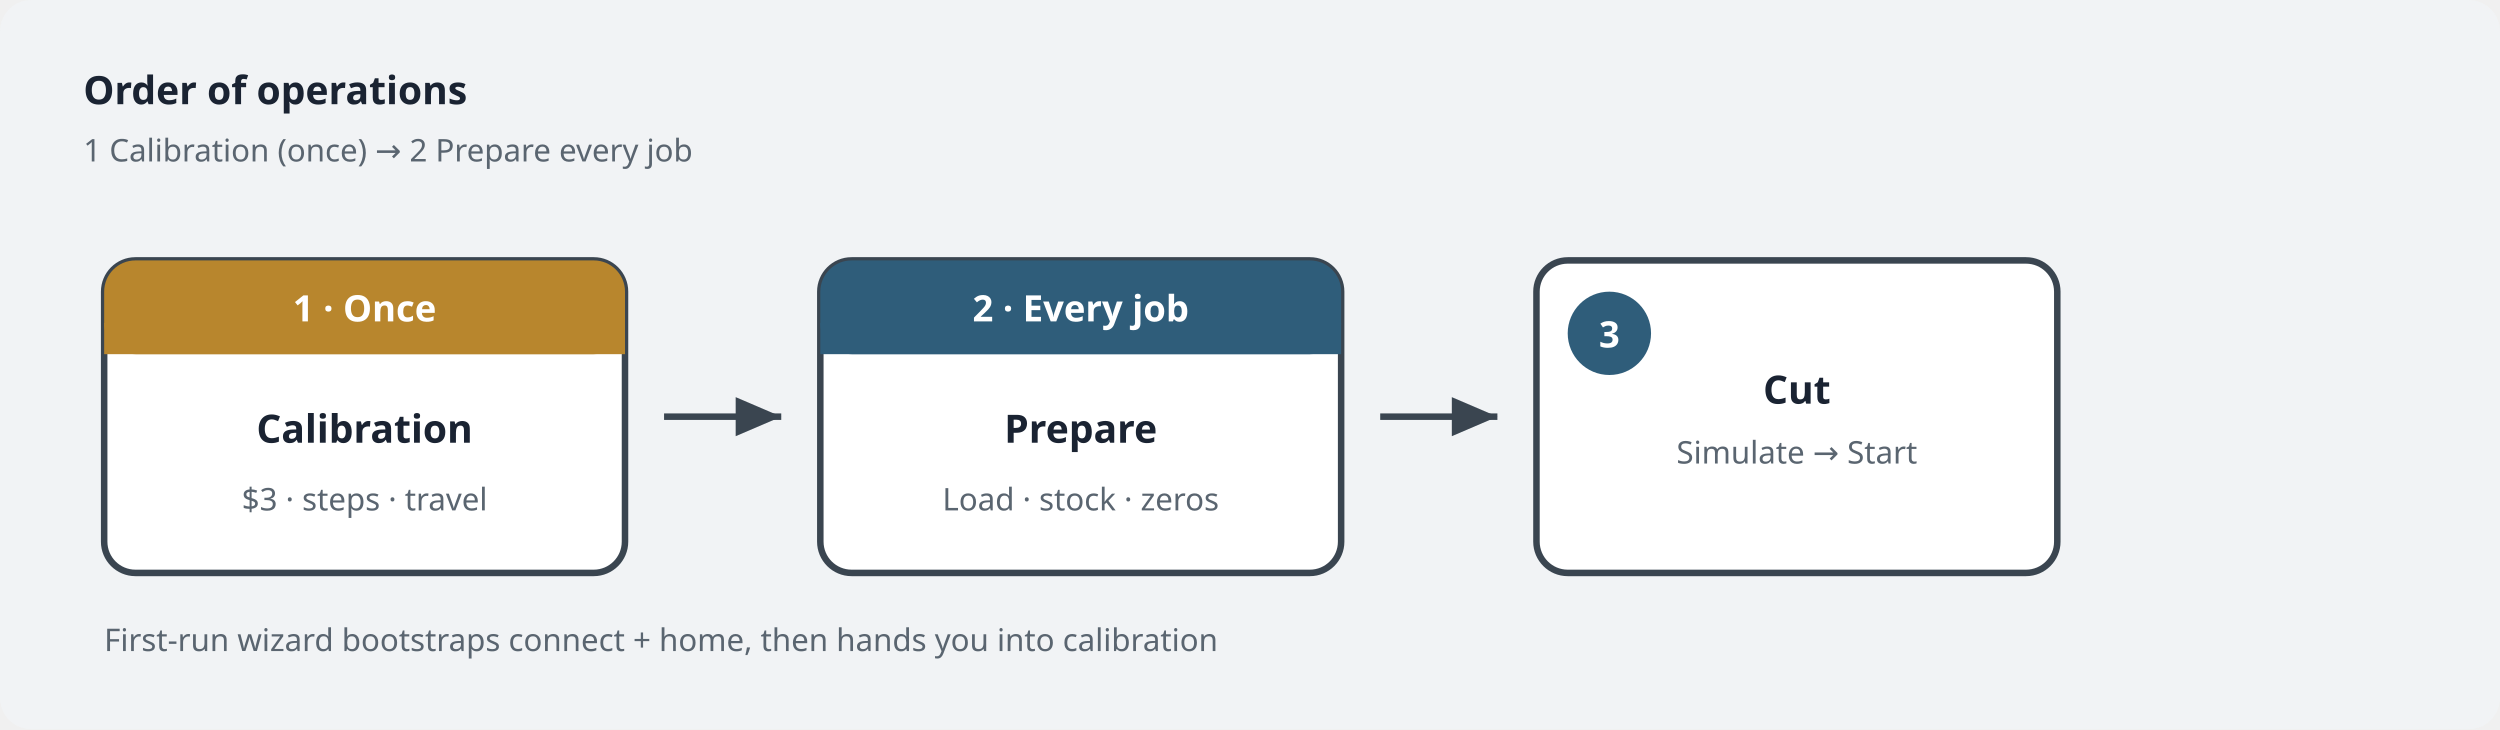
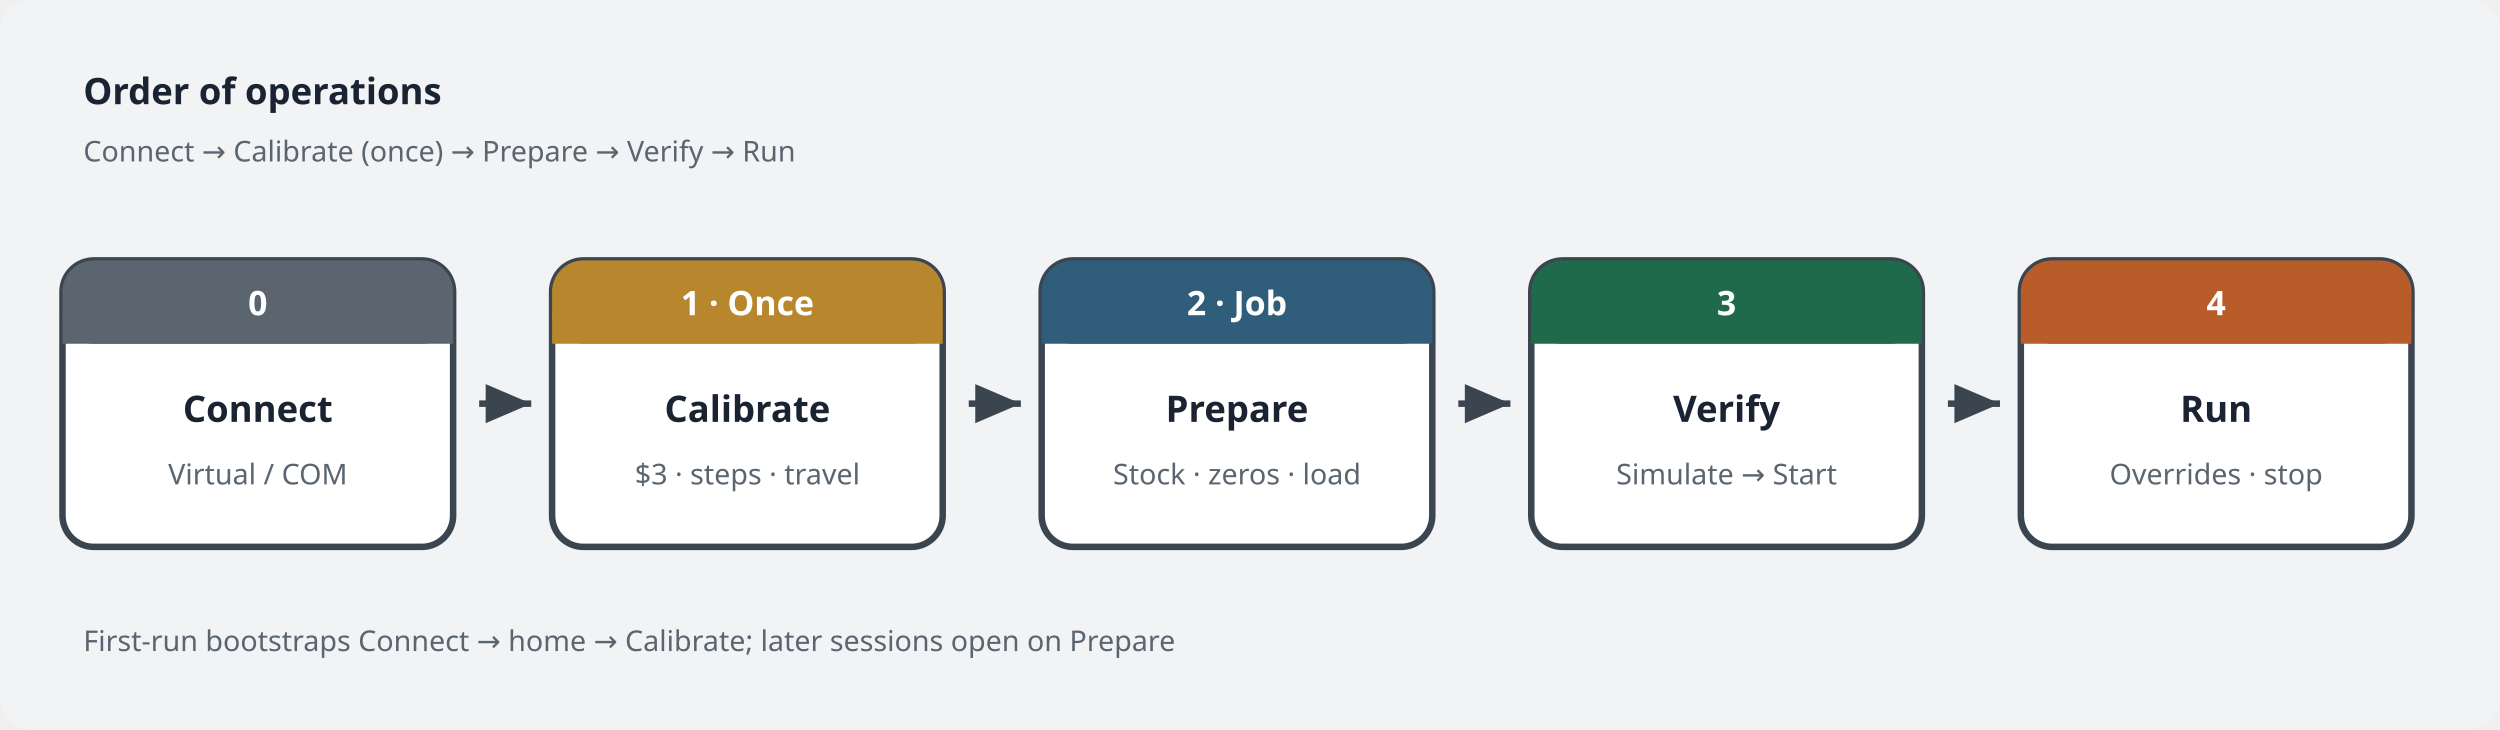
<svg xmlns="http://www.w3.org/2000/svg" viewBox="0 0 960 280" role="img" aria-labelledby="t d">
  <defs>
    <style>
      /* SharpCNC diagram type: UI stack on all text; avoid SVG Times default on .tiny/etc. */
      text, tspan { font-family: "Sora", system-ui, "Segoe UI", sans-serif; }
      .bg { fill: #f1f3f5; }
      .box { fill: #ffffff; stroke: #3a4550; stroke-width: 2.5; }
+       .c0 { fill: #5a6570; }
      .cal { fill: #b8862d; }
      .job { fill: #2f5d7a; }
-       .lab { font-family: "Sora", system-ui, "Segoe UI", sans-serif; fill: #1a2332; font-size: 15px; font-weight: 700; }
-       .tiny { font-size: 12px; fill: #5a6570; font-family: "Sora", system-ui, "Segoe UI", sans-serif; }
-       .w { fill: #ffffff; font-family: "Sora", system-ui, "Segoe UI", sans-serif; font-weight: 700; font-size: 14px; }
+       .ver { fill: #1f6a4a; }
+       .run { fill: #b85c2a; }
+       .lab { font-family: "Sora", system-ui, "Segoe UI", sans-serif; fill: #1a2332; font-size: 14px; font-weight: 700; }
+       .tiny { font-size: 11px; fill: #5a6570; font-family: "Sora", system-ui, "Segoe UI", sans-serif; }
+       .w { fill: #ffffff; font-family: "Sora", system-ui, "Segoe UI", sans-serif; font-weight: 700; font-size: 13px; }
      .arrow { stroke: #3a4550; stroke-width: 2.5; fill: none; marker-end: url(#a); }
    </style>
    <marker id="a" markerWidth="9" markerHeight="9" refX="7" refY="3" orient="auto">
      <path d="M0,0 L7,3 L0,6 Z" fill="#3a4550" />
    </marker>
  </defs>
  <rect class="bg" width="960" height="280" rx="12" />
  <text class="lab" x="32" y="40" font-size="20">Order of operations</text>
-   <text class="tiny" x="32" y="62">1 Calibration (once) → 2 Prepare every job</text>
-   <g transform="translate(40,100)">
-     <rect class="box" width="200" height="120" rx="12" />
-     <rect class="cal" width="200" height="36" rx="12" />
-     <rect class="cal" y="24" width="200" height="12" />
-     <text class="w" x="100" y="18" text-anchor="middle" dominant-baseline="central">1 · Once</text>
-     <text class="lab" x="100" y="70" text-anchor="middle">Calibration</text>
-     <text class="tiny" x="100" y="96" text-anchor="middle">$3 · steps · travel</text>
+   <text class="tiny" x="32" y="62">Connect → Calibrate (once) → Prepare → Verify → Run</text>
+   <g transform="translate(24,100)">
+     <rect class="box" width="150" height="110" rx="12" />
+     <rect class="c0" width="150" height="32" rx="12" />
+     <rect class="c0" y="20" width="150" height="12" />
+     <text class="w" x="75" y="16" text-anchor="middle" dominant-baseline="central">0</text>
+     <text class="lab" x="75" y="62" text-anchor="middle">Connect</text>
+     <text class="tiny" x="75" y="86" text-anchor="middle">Virtual / COM</text>
  </g>
-   <path class="arrow" d="M255 160 H300" />
-   <g transform="translate(315,100)">
-     <rect class="box" width="200" height="120" rx="12" />
-     <rect class="job" width="200" height="36" rx="12" />
-     <rect class="job" y="24" width="200" height="12" />
-     <text class="w" x="100" y="18" text-anchor="middle" dominant-baseline="central">2 · Every job</text>
-     <text class="lab" x="100" y="70" text-anchor="middle">Prepare</text>
-     <text class="tiny" x="100" y="96" text-anchor="middle">Load · stock · zeros</text>
+   <path class="arrow" d="M184 155 H204" />
+   <g transform="translate(212,100)">
+     <rect class="box" width="150" height="110" rx="12" />
+     <rect class="cal" width="150" height="32" rx="12" />
+     <rect class="cal" y="20" width="150" height="12" />
+     <text class="w" x="75" y="16" text-anchor="middle" dominant-baseline="central">1 · Once</text>
+     <text class="lab" x="75" y="62" text-anchor="middle">Calibrate</text>
+     <text class="tiny" x="75" y="86" text-anchor="middle">$3 · steps · travel</text>
  </g>
-   <path class="arrow" d="M530 160 H575" />
-   <g transform="translate(590,100)">
-     <rect class="box" width="200" height="120" rx="12" />
-     <circle class="job" cx="28" cy="28" r="16" />
-     <text class="w" x="28" y="28" text-anchor="middle" dominant-baseline="central">3</text>
-     <text class="lab" x="100" y="55" text-anchor="middle">Cut</text>
-     <text class="tiny" x="100" y="78" text-anchor="middle">Simulate → Start</text>
+   <path class="arrow" d="M372 155 H392" />
+   <g transform="translate(400,100)">
+     <rect class="box" width="150" height="110" rx="12" />
+     <rect class="job" width="150" height="32" rx="12" />
+     <rect class="job" y="20" width="150" height="12" />
+     <text class="w" x="75" y="16" text-anchor="middle" dominant-baseline="central">2 · Job</text>
+     <text class="lab" x="75" y="62" text-anchor="middle">Prepare</text>
+     <text class="tiny" x="75" y="86" text-anchor="middle">Stock · zeros · load</text>
  </g>
-   <text class="tiny" x="40" y="250">First-run wizard bootstraps connect + home, then hands you into calibration</text>
+   <path class="arrow" d="M560 155 H580" />
+   <g transform="translate(588,100)">
+     <rect class="box" width="150" height="110" rx="12" />
+     <rect class="ver" width="150" height="32" rx="12" />
+     <rect class="ver" y="20" width="150" height="12" />
+     <text class="w" x="75" y="16" text-anchor="middle" dominant-baseline="central">3</text>
+     <text class="lab" x="75" y="62" text-anchor="middle">Verify</text>
+     <text class="tiny" x="75" y="86" text-anchor="middle">Simulate → Start</text>
+   </g>
+   <path class="arrow" d="M748 155 H768" />
+   <g transform="translate(776,100)">
+     <rect class="box" width="150" height="110" rx="12" />
+     <rect class="run" width="150" height="32" rx="12" />
+     <rect class="run" y="20" width="150" height="12" />
+     <text class="w" x="75" y="16" text-anchor="middle" dominant-baseline="central">4</text>
+     <text class="lab" x="75" y="62" text-anchor="middle">Run</text>
+     <text class="tiny" x="75" y="86" text-anchor="middle">Overrides · stop</text>
+   </g>
+   <text class="tiny" x="32" y="250">First-run bootstraps Connect → home → Calibrate; later sessions open on Prepare</text>
</svg>
